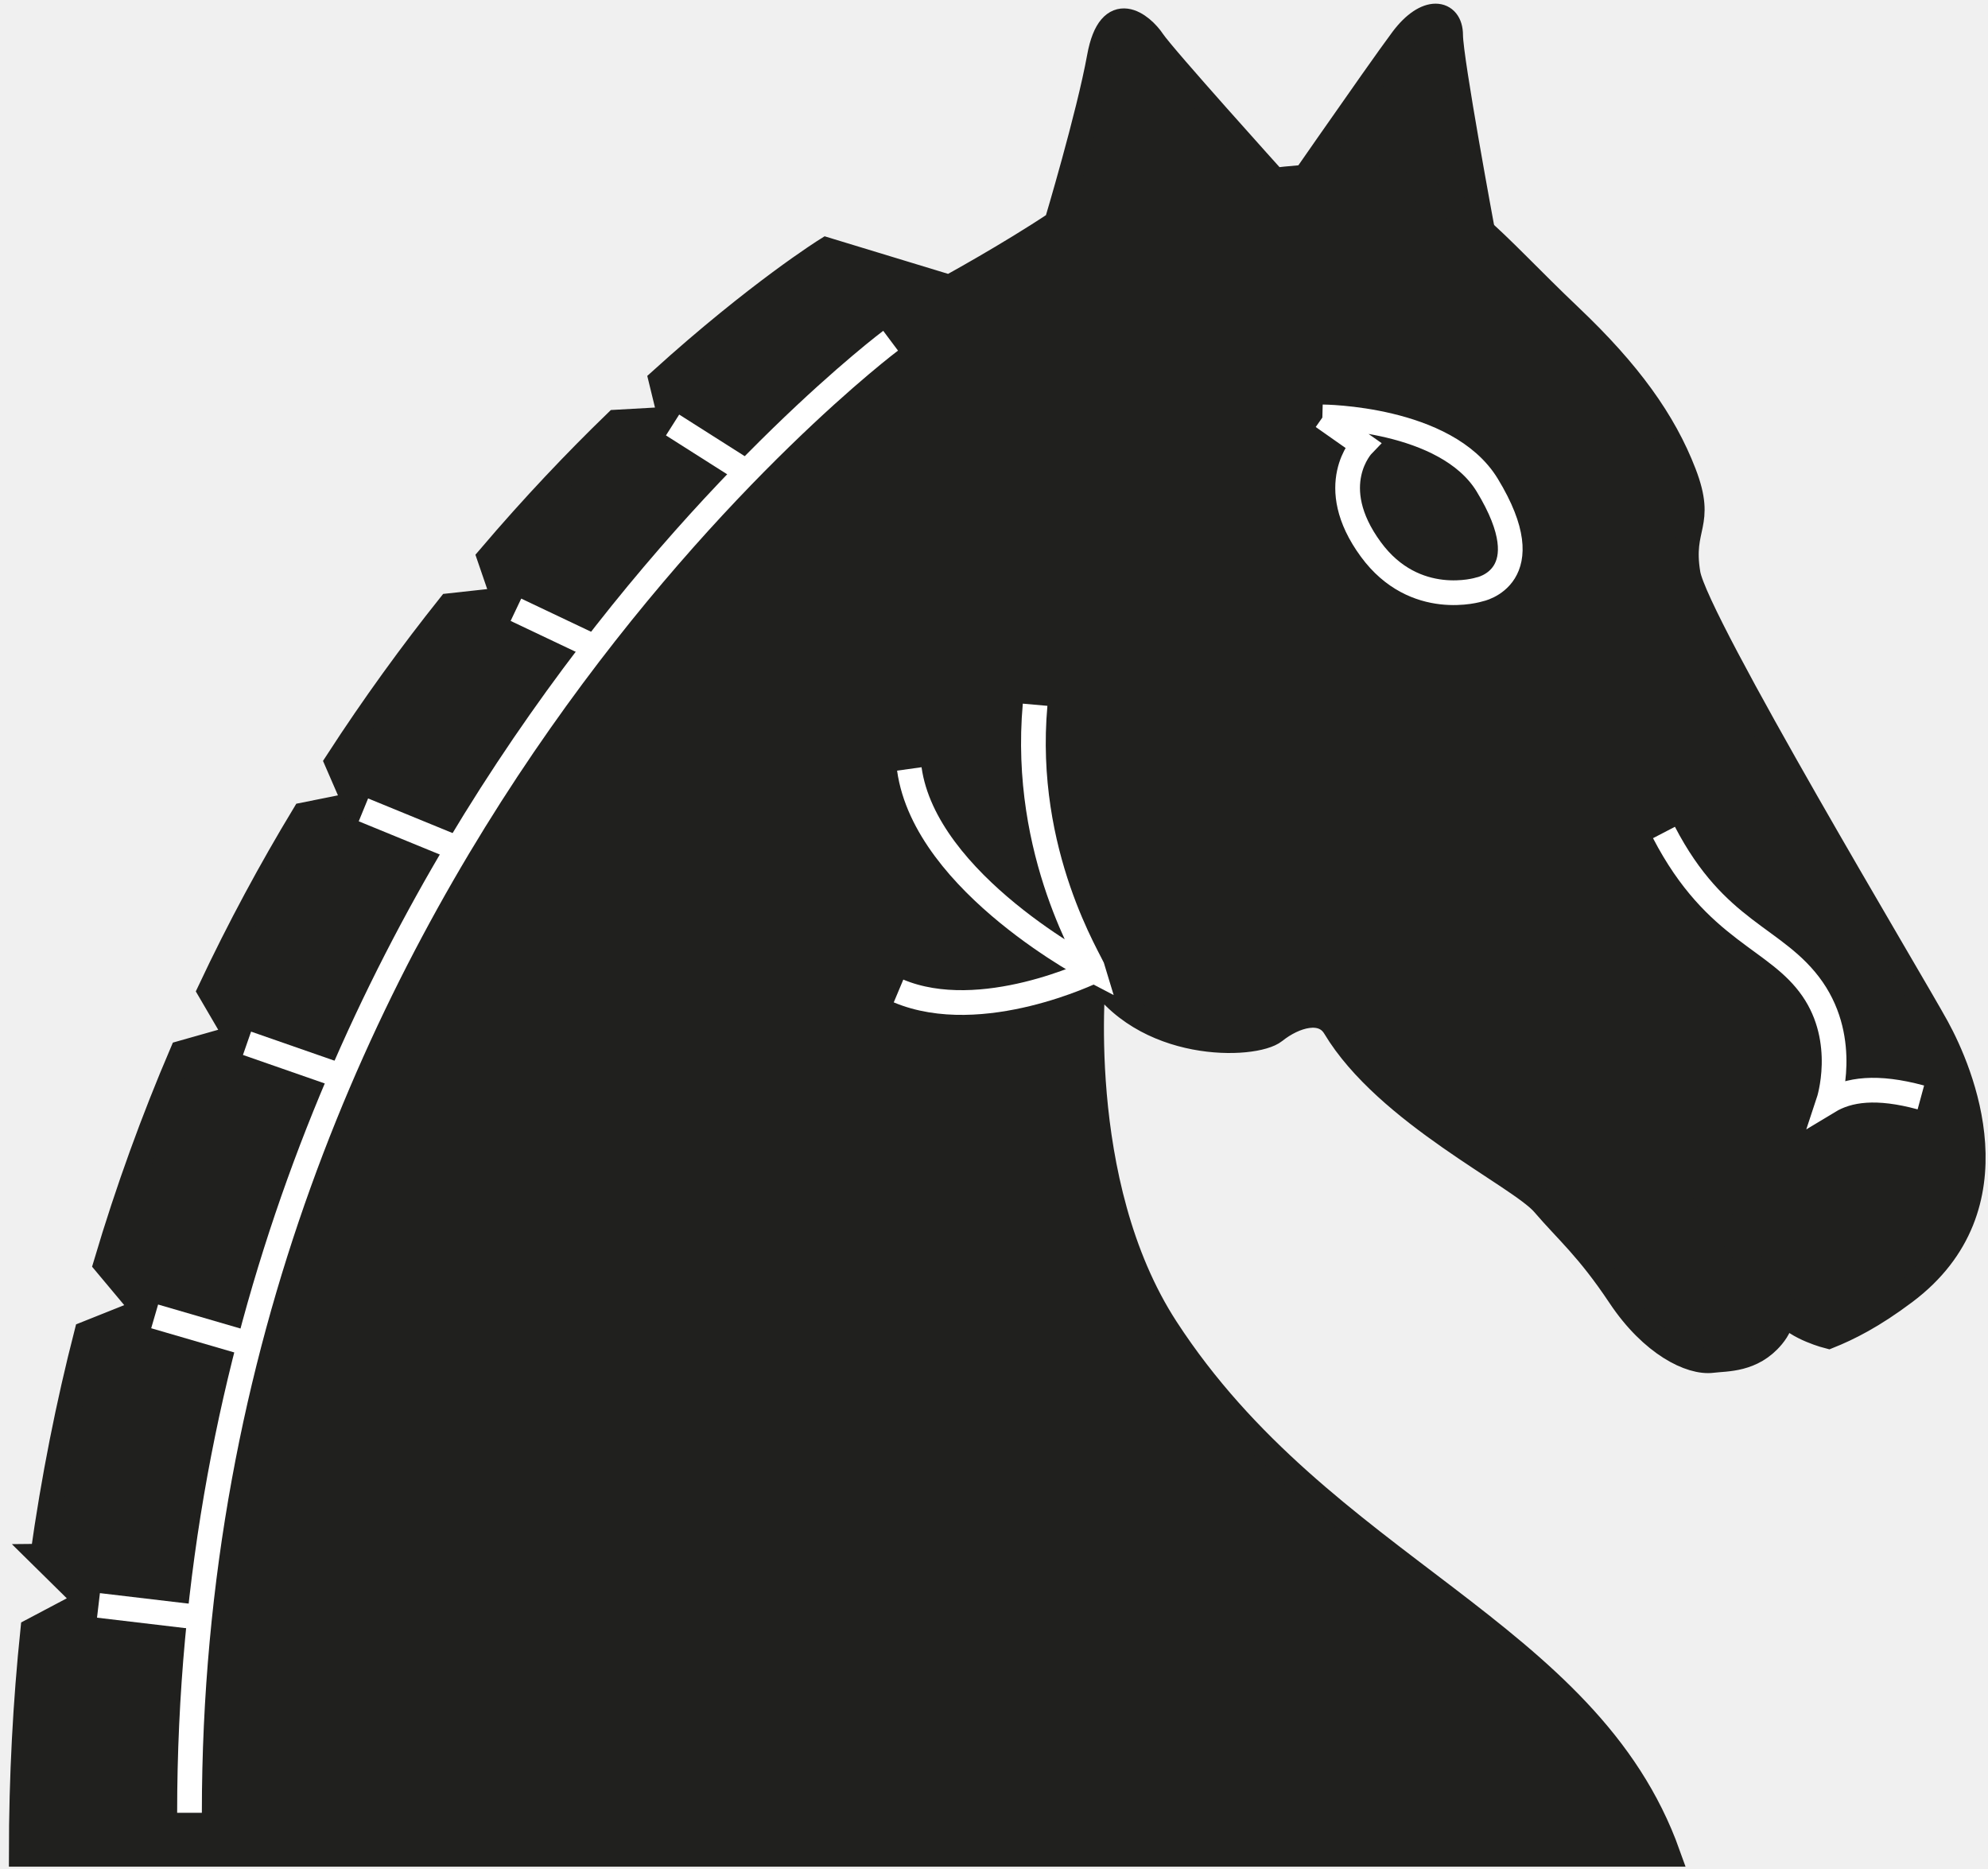
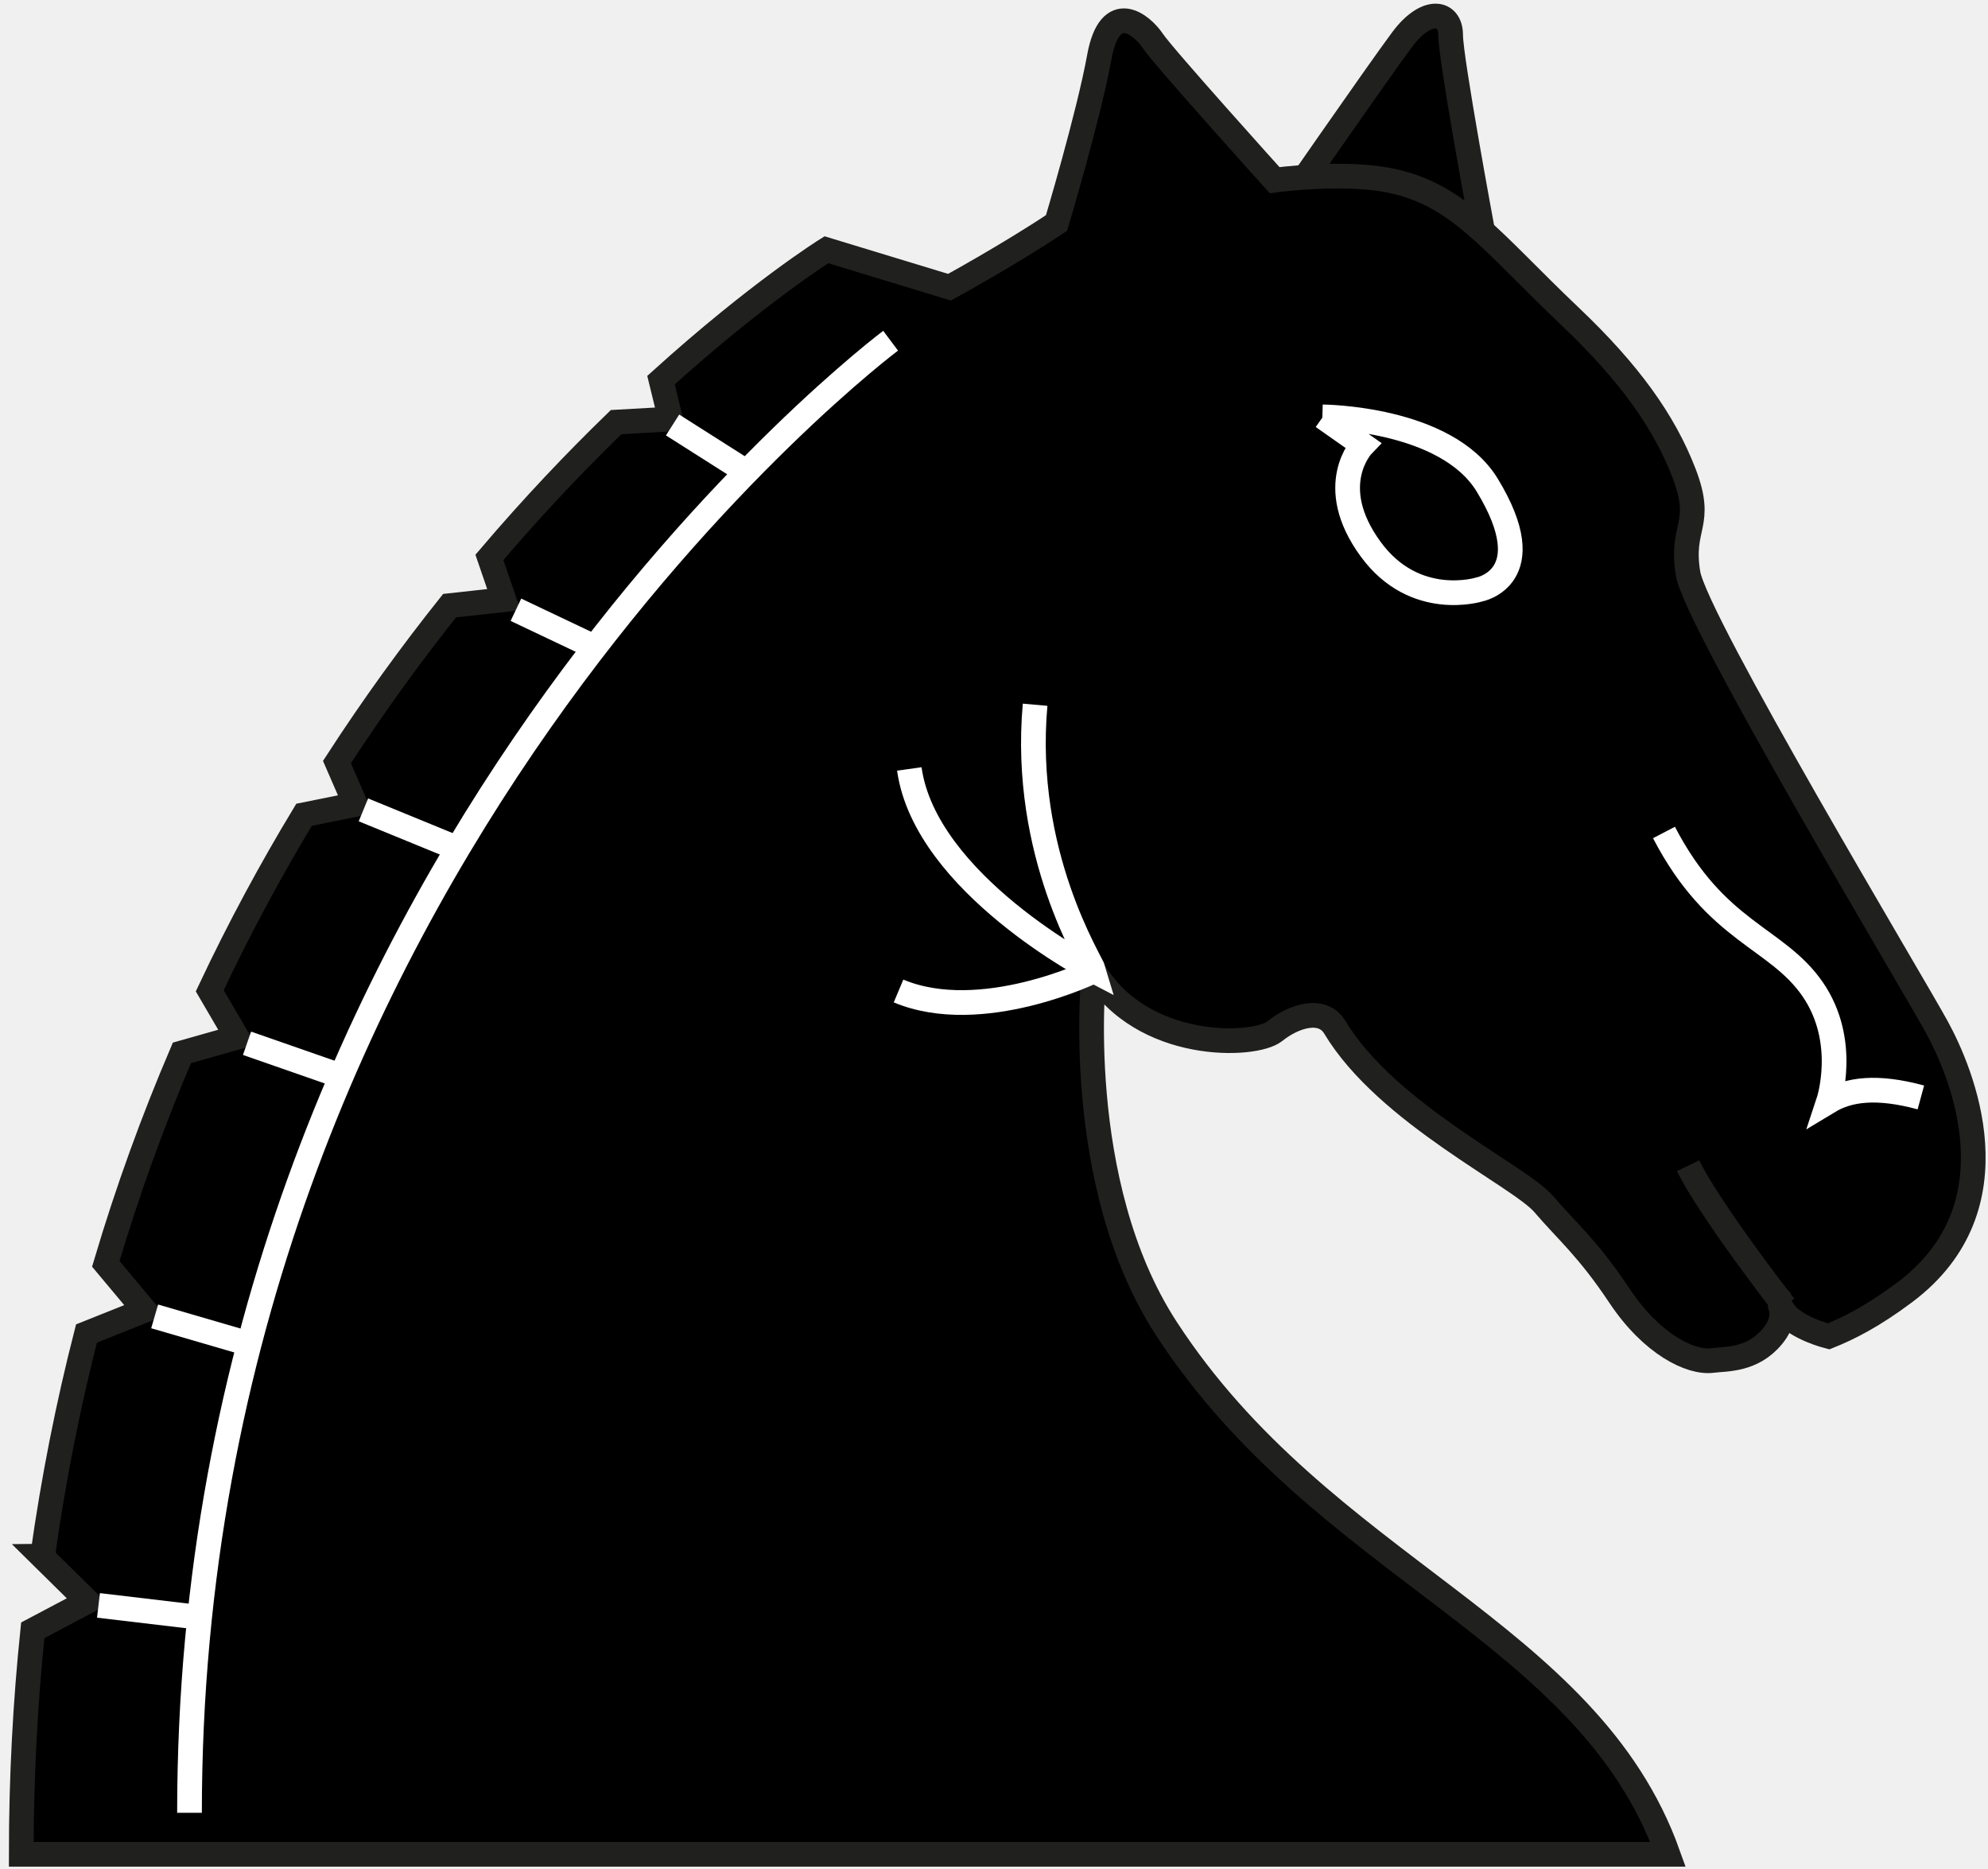
<svg xmlns="http://www.w3.org/2000/svg" width="216" height="203" viewBox="0 0 216 203" fill="none">
-   <path d="M161.104 25.185C161.104 25.185 157.614 6.43 157.614 3.81C157.614 1.196 155 0.759 152.382 4.249C149.764 7.74 137.989 24.748 137.989 24.748L161.082 25.157L161.104 25.185Z" fill="#20201E" stroke="#20201E" stroke-width="2.684" />
-   <path d="M4.627 169.055C5.812 160.597 7.428 152.535 9.395 144.867L15.717 142.344L11.495 137.299C13.901 129.189 16.695 121.557 19.765 114.381L25.743 112.688L22.789 107.633C26.002 100.806 29.453 94.44 33.036 88.512L38.611 87.392L36.612 82.788C40.628 76.591 44.754 70.932 48.849 65.795L54.75 65.148L53.173 60.552C57.96 54.928 62.627 50.035 66.945 45.855L72.85 45.524L71.82 41.295C82.349 31.767 89.788 27.131 89.788 27.131L103.164 31.201C103.164 31.201 109.559 27.71 114.794 24.223C114.794 24.223 118.281 12.593 119.444 6.194C120.609 -0.201 124.096 2.707 125.258 4.451C126.424 6.194 138.49 19.572 138.49 19.572C138.49 19.572 145.707 18.581 150.845 19.572C158.403 21.026 161.895 26.114 170.619 34.402C176.98 40.444 180.796 45.743 182.976 51.41C185.155 57.08 182.542 57.08 183.41 62.312C184.286 67.548 207.837 106.798 210.452 111.596C213.074 116.392 219.389 131.068 206.965 140.381C203.477 143.001 200.855 144.307 198.678 145.18C198.678 145.18 195.188 144.307 193.882 142.565C193.649 142.252 193.529 142.061 193.472 141.957C193.429 141.834 193.408 141.834 193.472 141.957C193.606 142.298 193.91 143.573 192.572 145.18C190.392 147.8 187.59 147.604 186.028 147.8C183.704 148.089 179.488 146.052 175.998 140.82C172.506 135.582 170.327 133.839 167.71 130.786C165.096 127.735 150.66 120.979 145.029 111.596C143.721 109.421 140.669 110.29 138.489 112.034C136.309 113.78 124.095 114.217 118.863 105.491C118.863 105.491 116.39 128.432 126.714 144.307C143.721 170.475 172.506 177.014 181.233 201.444H2.309C2.309 193.001 2.752 184.902 3.559 177.107L9.504 173.964L4.527 169.056L4.627 169.055Z" fill="#20201E" stroke="#20201E" stroke-width="2.684" />
+   <path d="M161.104 25.185C161.104 25.185 157.614 6.43 157.614 3.81C157.614 1.196 155 0.759 152.382 4.249C149.764 7.74 137.989 24.748 137.989 24.748L161.082 25.157L161.104 25.185Z" fill="black" stroke="#20201E" stroke-width="2.684" />
+   <path d="M4.627 169.055C5.812 160.597 7.428 152.535 9.395 144.867L15.717 142.344L11.495 137.299C13.901 129.189 16.695 121.557 19.765 114.381L25.743 112.688L22.789 107.633C26.002 100.806 29.453 94.44 33.036 88.512L38.611 87.392L36.612 82.788C40.628 76.591 44.754 70.932 48.849 65.795L54.75 65.148L53.173 60.552C57.96 54.928 62.627 50.035 66.945 45.855L72.85 45.524L71.82 41.295C82.349 31.767 89.788 27.131 89.788 27.131L103.164 31.201C103.164 31.201 109.559 27.71 114.794 24.223C114.794 24.223 118.281 12.593 119.444 6.194C120.609 -0.201 124.096 2.707 125.258 4.451C126.424 6.194 138.49 19.572 138.49 19.572C138.49 19.572 145.707 18.581 150.845 19.572C158.403 21.026 161.895 26.114 170.619 34.402C176.98 40.444 180.796 45.743 182.976 51.41C185.155 57.08 182.542 57.08 183.41 62.312C184.286 67.548 207.837 106.798 210.452 111.596C213.074 116.392 219.389 131.068 206.965 140.381C203.477 143.001 200.855 144.307 198.678 145.18C198.678 145.18 195.188 144.307 193.882 142.565C193.649 142.252 193.529 142.061 193.472 141.957C193.429 141.834 193.408 141.834 193.472 141.957C193.606 142.298 193.91 143.573 192.572 145.18C190.392 147.8 187.59 147.604 186.028 147.8C183.704 148.089 179.488 146.052 175.998 140.82C172.506 135.582 170.327 133.839 167.71 130.786C165.096 127.735 150.66 120.979 145.029 111.596C143.721 109.421 140.669 110.29 138.489 112.034C136.309 113.78 124.095 114.217 118.863 105.491C118.863 105.491 116.39 128.432 126.714 144.307C143.721 170.475 172.506 177.014 181.233 201.444H2.309C2.309 193.001 2.752 184.902 3.559 177.107L9.504 173.964L4.527 169.056L4.627 169.055Z" fill="black" stroke="#20201E" stroke-width="2.684" />
+   <path d="M96.767 37.014C96.767 37.014 20.59 94.009 20.59 196.933Z" fill="black" />
  <path d="M96.767 37.014C96.767 37.014 20.59 94.009 20.59 196.933" stroke="white" stroke-width="2.684" />
-   <path d="M193.478 141.275C193.415 141.181 193.415 141.181 193.478 141.275V141.275Z" stroke="#20201E" stroke-width="2.684" />
+   <path d="M193.478 141.275C193.415 141.181 193.415 141.181 193.478 141.275V141.275Z" fill="black" stroke="#20201E" stroke-width="2.684" />
+   <path d="M112.466 76.56C111.014 92.841 118.575 104.47 118.864 105.488C118.864 105.488 100.544 96.042 98.799 83.534" fill="black" />
  <path d="M112.466 76.56C111.014 92.841 118.575 104.47 118.864 105.488C118.864 105.488 100.544 96.042 98.799 83.534" stroke="white" stroke-width="2.684" />
+   <path d="M118.852 105.473C118.852 105.473 106.64 111.436 97.627 107.656Z" fill="black" />
  <path d="M118.852 105.473C118.852 105.473 106.64 111.436 97.627 107.656" stroke="white" stroke-width="2.684" />
+   <path d="M193.887 141.905C193.887 141.905 185.743 131.431 183.415 126.635Z" fill="black" />
  <path d="M193.887 141.905C193.887 141.905 185.743 131.431 183.415 126.635" stroke="#20201E" stroke-width="2.684" />
-   <path d="M143.707 45.288C143.707 45.288 157.117 45.356 161.589 52.7C167.695 62.735 160.718 64.04 160.718 64.04C160.718 64.04 153.739 66.225 148.942 59.681C143.834 52.716 148.069 48.341 148.069 48.341L143.728 45.289L143.707 45.288Z" stroke="white" stroke-width="2.684" />
+   <path d="M143.707 45.288C143.707 45.288 157.117 45.356 161.589 52.7C167.695 62.735 160.718 64.04 160.718 64.04C160.718 64.04 153.739 66.225 148.942 59.681C143.834 52.716 148.069 48.341 148.069 48.341L143.728 45.289L143.707 45.288Z" fill="black" stroke="white" stroke-width="2.684" />
+   <path d="M208.705 119.221C203.906 117.916 200.853 118.346 198.677 119.661C198.677 119.661 200.853 113.115 196.933 107.445C193.004 101.775 186.461 101.34 180.794 90.437" fill="black" />
  <path d="M208.705 119.221C203.906 117.916 200.853 118.346 198.677 119.661C198.677 119.661 200.853 113.115 196.933 107.445C193.004 101.775 186.461 101.34 180.794 90.437" stroke="white" stroke-width="2.684" />
  <path d="M81.351 51.423L73.077 46.169" stroke="white" stroke-width="2.684" />
  <path d="M64.343 70.174L56.056 66.241" stroke="white" stroke-width="2.684" />
  <path d="M49.081 91.913L39.486 87.981" stroke="white" stroke-width="2.684" />
  <path d="M36.862 116.83L26.839 113.338" stroke="white" stroke-width="2.684" />
  <path d="M27.273 146.057L16.803 143.006" stroke="white" stroke-width="2.684" />
  <path d="M21.6 175.694L10.699 174.404" stroke="white" stroke-width="2.684" />
</svg>
